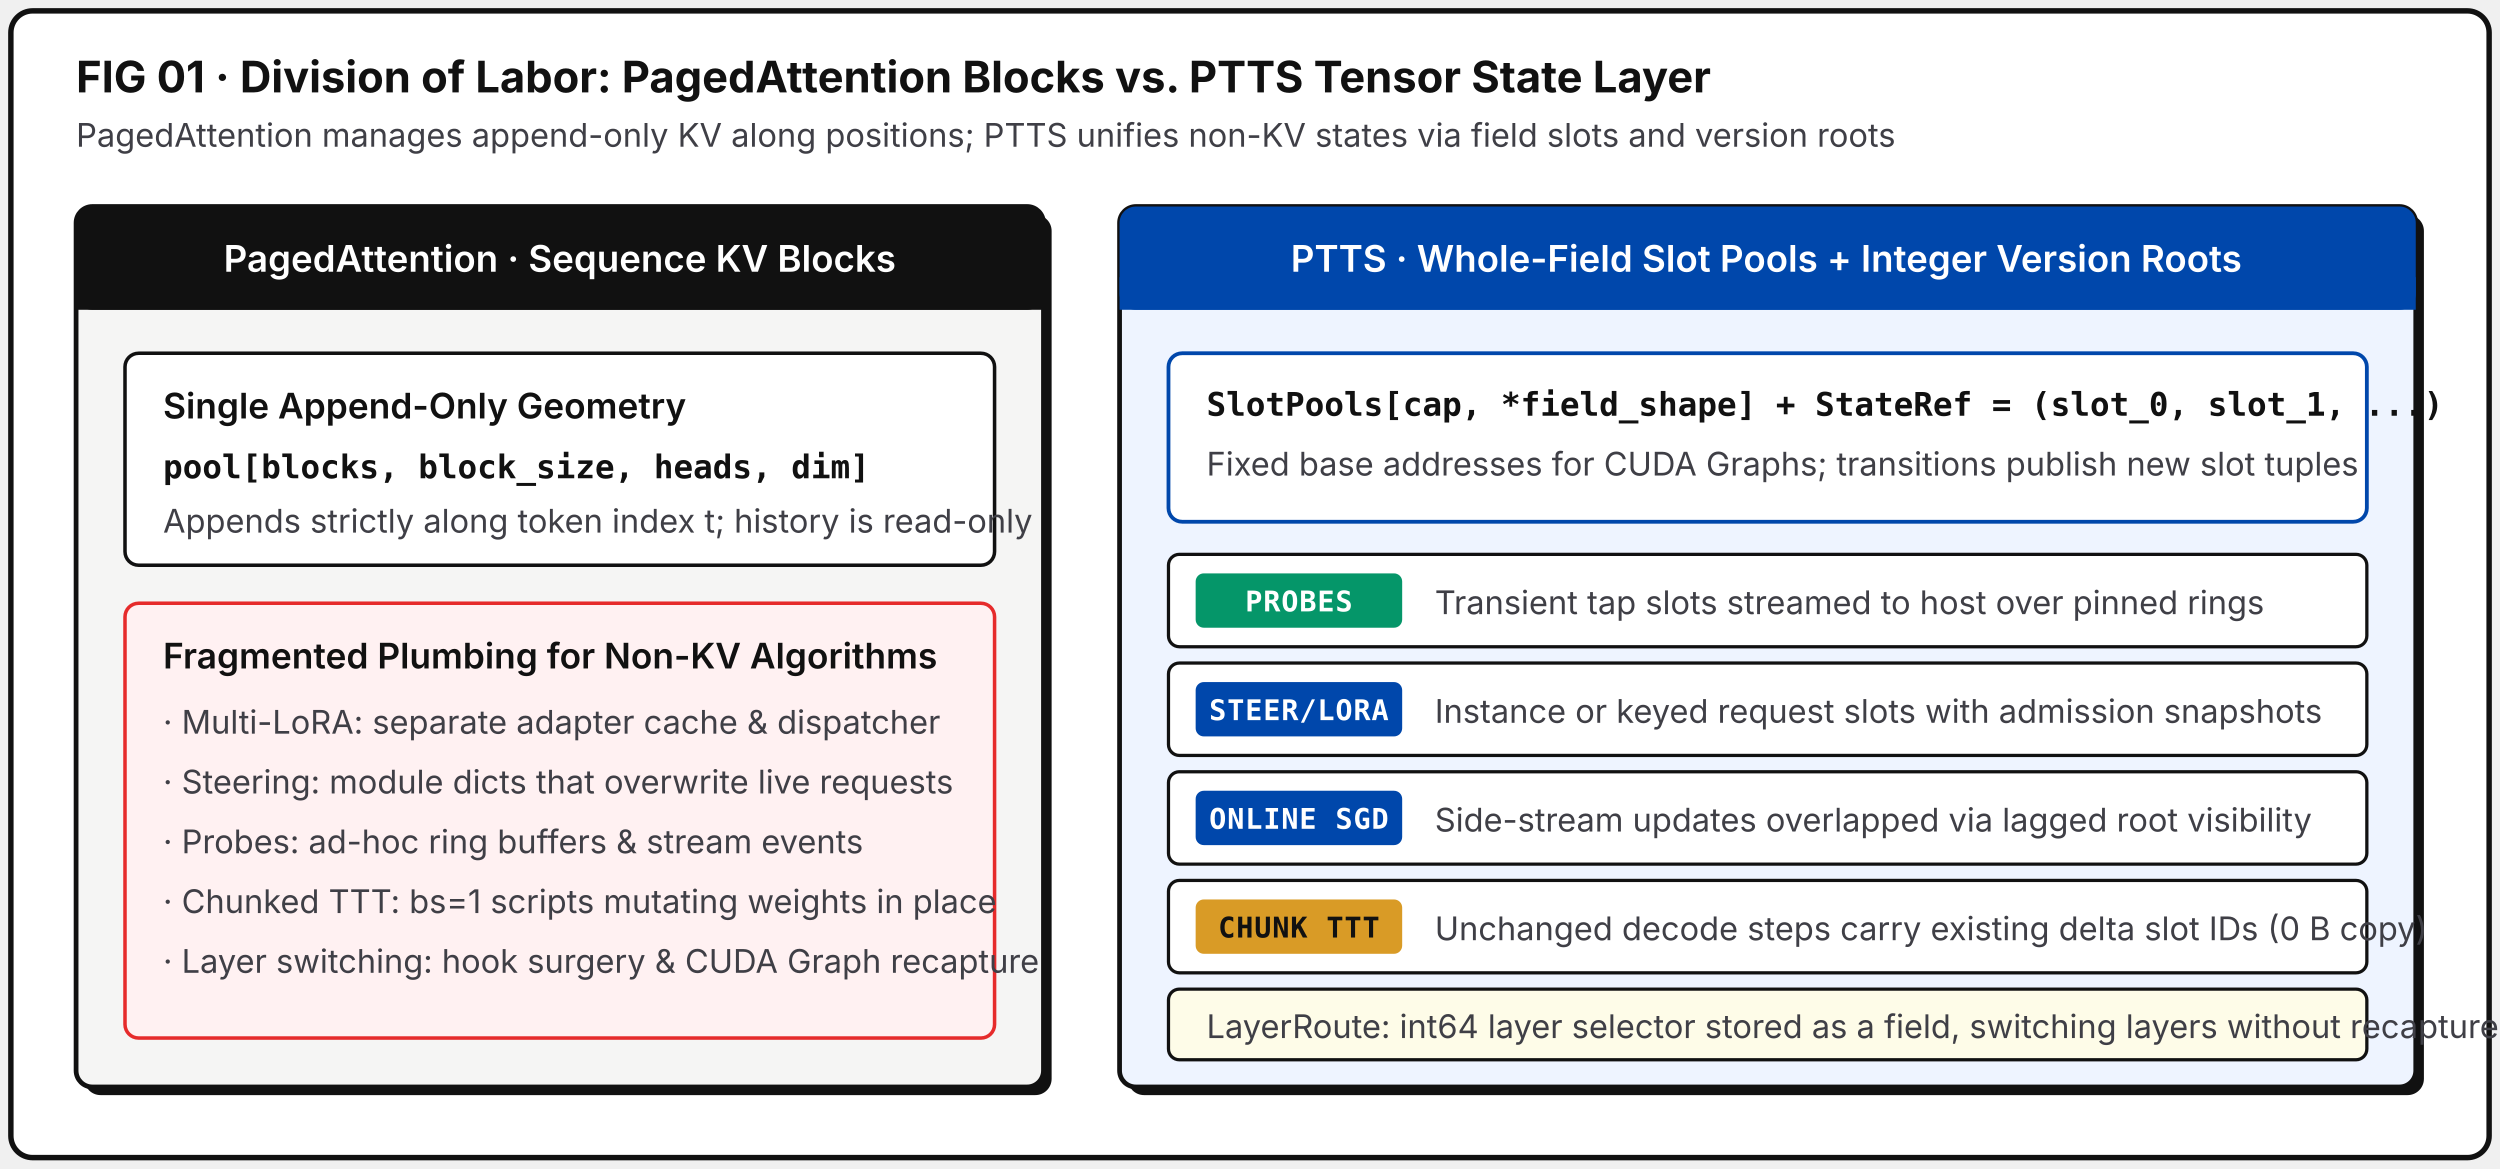
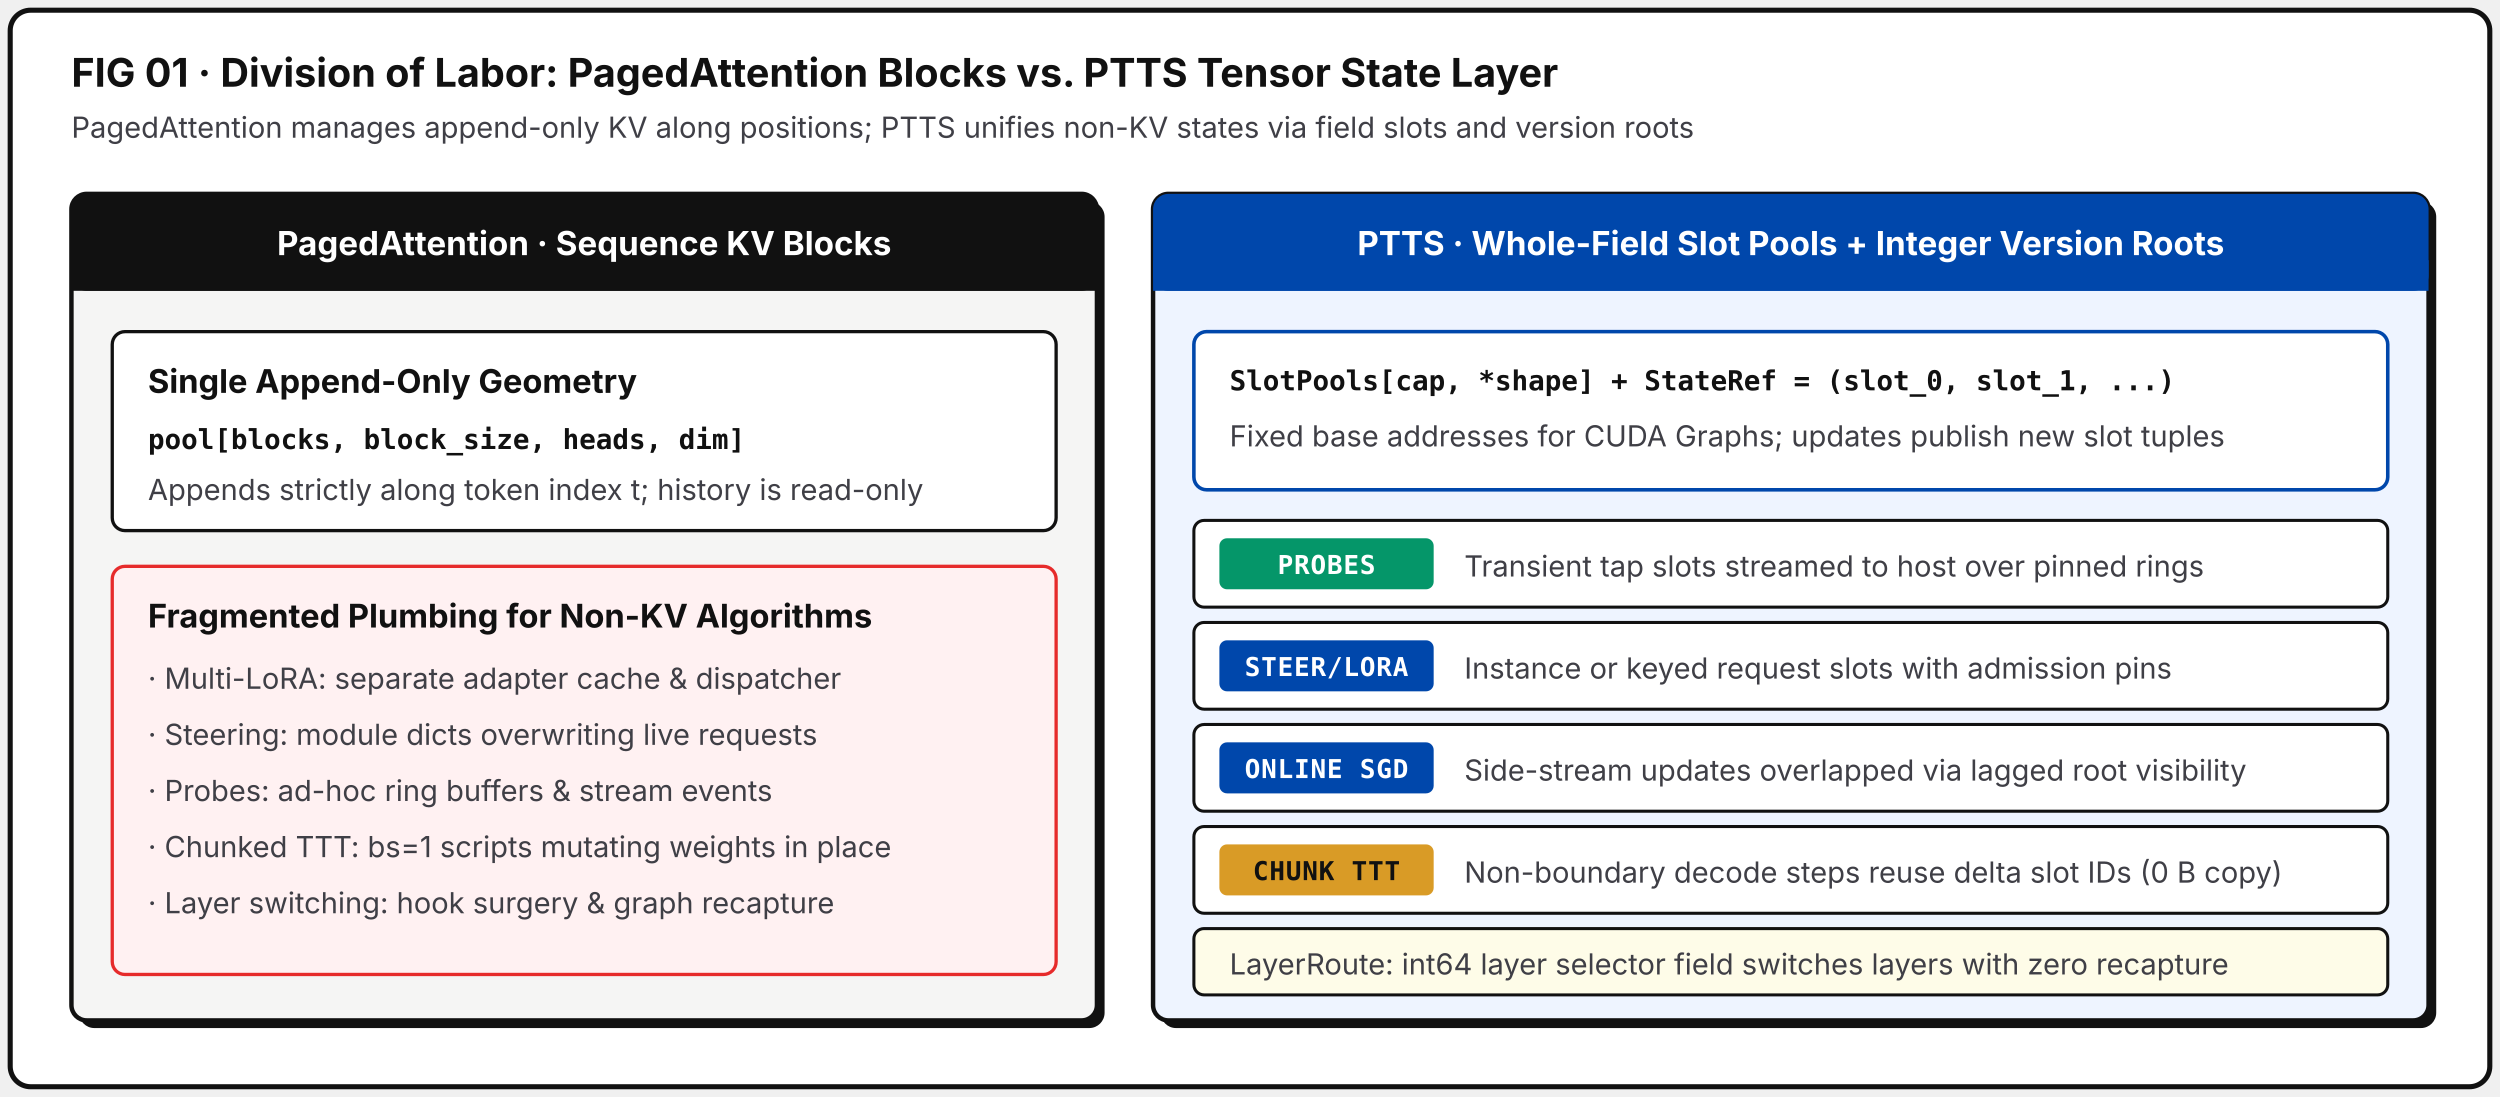
- <svg xmlns="http://www.w3.org/2000/svg" viewBox="0 0 920 430" width="100%" role="img" aria-label="Comparison between PagedAttention token blocks and PTTS unified tensor state layer">
+ <svg xmlns="http://www.w3.org/2000/svg" viewBox="0 0 980 430" width="100%" role="img" aria-label="Comparison between PagedAttention token blocks and PTTS unified tensor state layer">
  <style>
-     .title { font: 700 16px "DM Sans", -apple-system, sans-serif; fill: #111111; }
-     .hdr { font: 600 13.5px "DM Sans", -apple-system, sans-serif; fill: #ffffff; }
-     .label { font: 600 13px "DM Sans", -apple-system, sans-serif; fill: #111111; }
-     .sub { font: 400 12px "DM Sans", -apple-system, sans-serif; fill: #3f3f46; }
-     .mono { font: 600 12px "JetBrains Mono", "SF Mono", Menlo, Consolas, monospace; fill: #111111; }
-     .badge { font: 700 10.5px "JetBrains Mono", monospace; letter-spacing: 0.03em; }
+     .title { font: 700 15.5px "DM Sans", -apple-system, "PingFang SC", "Microsoft YaHei", sans-serif; fill: #111111; }
+     .hdr { font: 700 13px "DM Sans", -apple-system, "PingFang SC", "Microsoft YaHei", sans-serif; fill: #ffffff; }
+     .label { font: 700 12.8px "DM Sans", -apple-system, "PingFang SC", "Microsoft YaHei", sans-serif; fill: #111111; }
+     .sub { font: 400 11.4px "DM Sans", -apple-system, "PingFang SC", "Microsoft YaHei", sans-serif; fill: #3f3f46; }
+     .muted { font: 500 10.8px "DM Sans", -apple-system, "PingFang SC", "Microsoft YaHei", sans-serif; fill: #52525b; }
+     .mono { font: 600 10.8px "JetBrains Mono", "SF Mono", Menlo, Consolas, monospace; fill: #111111; }
+     .badge { font: 700 10.2px "JetBrains Mono", "PingFang SC", monospace; letter-spacing: 0.03em; }
  </style>
-   <rect x="4" y="4" width="912" height="422" rx="8" fill="#ffffff" stroke="#111111" stroke-width="2" />
+   <defs>
+     <marker id="arr-ink" viewBox="0 0 10 10" refX="8" refY="5" markerWidth="6.5" markerHeight="6.5" orient="auto">
+       <path d="M 0 1.5 L 9 5 L 0 8.5 z" fill="#111111" />
+     </marker>
+     <marker id="arr-blue" viewBox="0 0 10 10" refX="8" refY="5" markerWidth="6.5" markerHeight="6.5" orient="auto">
+       <path d="M 0 1.5 L 9 5 L 0 8.5 z" fill="#0047ab" />
+     </marker>
+     <marker id="arr-red" viewBox="0 0 10 10" refX="8" refY="5" markerWidth="6.5" markerHeight="6.5" orient="auto">
+       <path d="M 0 1.5 L 9 5 L 0 8.5 z" fill="#e62b2b" />
+     </marker>
+     <marker id="arr-emerald" viewBox="0 0 10 10" refX="8" refY="5" markerWidth="6.5" markerHeight="6.5" orient="auto">
+       <path d="M 0 1.5 L 9 5 L 0 8.5 z" fill="#059669" />
+     </marker>
+   </defs>
+   <rect x="4" y="4" width="972" height="422" rx="8" fill="#ffffff" stroke="#111111" stroke-width="2" />
  <text x="28" y="34" class="title">FIG 01 · Division of Labor: PagedAttention Blocks vs. PTTS Tensor State Layer</text>
  <text x="28" y="54" class="sub">PagedAttention manages append-only KV along positions; PTTS unifies non-KV states via field slots and version roots</text>
-   <rect x="31" y="79" width="356" height="324" rx="6" fill="#111111" />
-   <rect x="28" y="76" width="356" height="324" rx="6" fill="#f5f5f4" stroke="#111111" stroke-width="1.75" />
-   <rect x="28" y="76" width="356" height="38" rx="6" fill="#111111" />
-   <rect x="28" y="102" width="356" height="12" fill="#111111" />
-   <text x="206" y="100" text-anchor="middle" class="hdr">PagedAttention · Sequence KV Blocks</text>
-   <rect x="46" y="130" width="320" height="78" rx="5" fill="#ffffff" stroke="#111111" stroke-width="1.3" />
-   <text x="60" y="154" class="label">Single Append-Only Geometry</text>
-   <text x="60" y="176" class="mono">pool[blocks, block_size, heads, dim]</text>
-   <text x="60" y="196" class="sub">Appends strictly along token index t; history is read-only</text>
-   <rect x="46" y="222" width="320" height="160" rx="5" fill="#fff1f2" stroke="#e62b2b" stroke-width="1.3" />
-   <text x="60" y="246" class="label" fill="#991b1b">Fragmented Plumbing for Non-KV Algorithms</text>
-   <text x="60" y="270" class="sub">· Multi-LoRA: separate adapter cache &amp; dispatcher</text>
-   <text x="60" y="292" class="sub">· Steering: module dicts that overwrite live requests</text>
-   <text x="60" y="314" class="sub">· Probes: ad-hoc ring buffers &amp; stream events</text>
-   <text x="60" y="336" class="sub">· Chunked TTT: bs=1 scripts mutating weights in place</text>
-   <text x="60" y="358" class="sub">· Layer switching: hook surgery &amp; CUDA Graph recapture</text>
-   <rect x="415" y="79" width="477" height="324" rx="6" fill="#111111" />
-   <rect x="412" y="76" width="477" height="324" rx="6" fill="#eef4ff" stroke="#111111" stroke-width="1.75" />
-   <rect x="412" y="76" width="477" height="38" rx="6" fill="#0047ab" />
-   <rect x="412" y="102" width="477" height="12" fill="#0047ab" />
-   <text x="650" y="100" text-anchor="middle" class="hdr">PTTS · Whole-Field Slot Pools + Integer Version Roots</text>
-   <rect x="430" y="130" width="441" height="62" rx="5" fill="#ffffff" stroke="#0047ab" stroke-width="1.4" />
-   <text x="444" y="153" class="mono">SlotPools[cap, *field_shape]  +  StateRef = (slot_0, slot_1, ...)</text>
-   <text x="444" y="175" class="sub">Fixed base addresses for CUDA Graphs; transitions publish new slot tuples</text>
-   <rect x="430" y="204" width="441" height="34" rx="4" fill="#ffffff" stroke="#111111" stroke-width="1.2" />
-   <rect x="440" y="211" width="76" height="20" rx="3" fill="#059669" />
-   <text x="478" y="225" text-anchor="middle" class="badge" fill="#ffffff">PROBES</text>
-   <text x="528" y="226" class="sub">Transient tap slots streamed to host over pinned rings</text>
-   <rect x="430" y="244" width="441" height="34" rx="4" fill="#ffffff" stroke="#111111" stroke-width="1.2" />
-   <rect x="440" y="251" width="76" height="20" rx="3" fill="#0047ab" />
-   <text x="478" y="265" text-anchor="middle" class="badge" fill="#ffffff">STEER/LORA</text>
-   <text x="528" y="266" class="sub">Instance or keyed request slots with admission snapshots</text>
-   <rect x="430" y="284" width="441" height="34" rx="4" fill="#ffffff" stroke="#111111" stroke-width="1.2" />
-   <rect x="440" y="291" width="76" height="20" rx="3" fill="#0047ab" />
-   <text x="478" y="305" text-anchor="middle" class="badge" fill="#ffffff">ONLINE SGD</text>
-   <text x="528" y="306" class="sub">Side-stream updates overlapped via lagged root visibility</text>
-   <rect x="430" y="324" width="441" height="34" rx="4" fill="#ffffff" stroke="#111111" stroke-width="1.2" />
-   <rect x="440" y="331" width="76" height="20" rx="3" fill="#d99b26" />
-   <text x="478" y="345" text-anchor="middle" class="badge" fill="#111111">CHUNK TTT</text>
-   <text x="528" y="346" class="sub">Unchanged decode steps carry existing delta slot IDs (0 B copy)</text>
-   <rect x="430" y="364" width="441" height="26" rx="4" fill="#fefce8" stroke="#111111" stroke-width="1.2" />
-   <text x="444" y="382" class="sub">LayerRoute: int64 layer selector stored as a field, switching layers without recapture</text>
+   <rect x="31" y="79" width="402" height="324" rx="6" fill="#111111" />
+   <rect x="28" y="76" width="402" height="324" rx="6" fill="#f5f5f4" stroke="#111111" stroke-width="1.75" />
+   <rect x="28" y="76" width="402" height="38" rx="6" fill="#111111" />
+   <rect x="28" y="102" width="402" height="12" fill="#111111" />
+   <text x="229" y="100" text-anchor="middle" class="hdr">PagedAttention · Sequence KV Blocks</text>
+   <rect x="44" y="130" width="370" height="78" rx="5" fill="#ffffff" stroke="#111111" stroke-width="1.3" />
+   <text x="58" y="154" class="label">Single Append-Only Geometry</text>
+   <text x="58" y="176" class="mono">pool[blocks, block_size, heads, dim]</text>
+   <text x="58" y="196" class="sub">Appends strictly along token index t; history is read-only</text>
+   <rect x="44" y="222" width="370" height="160" rx="5" fill="#fff1f2" stroke="#e62b2b" stroke-width="1.3" />
+   <text x="58" y="246" class="label" fill="#991b1b">Fragmented Plumbing for Non-KV Algorithms</text>
+   <text x="58" y="270" class="sub">· Multi-LoRA: separate adapter cache &amp; dispatcher</text>
+   <text x="58" y="292" class="sub">· Steering: module dicts overwriting live requests</text>
+   <text x="58" y="314" class="sub">· Probes: ad-hoc ring buffers &amp; stream events</text>
+   <text x="58" y="336" class="sub">· Chunked TTT: bs=1 scripts mutating weights in place</text>
+   <text x="58" y="358" class="sub">· Layer switching: hook surgery &amp; graph recapture</text>
+   <rect x="455" y="79" width="500" height="324" rx="6" fill="#111111" />
+   <rect x="452" y="76" width="500" height="324" rx="6" fill="#eef4ff" stroke="#111111" stroke-width="1.75" />
+   <rect x="452" y="76" width="500" height="38" rx="6" fill="#0047ab" />
+   <rect x="452" y="102" width="500" height="12" fill="#0047ab" />
+   <text x="702" y="100" text-anchor="middle" class="hdr">PTTS · Whole-Field Slot Pools + Integer Version Roots</text>
+   <rect x="468" y="130" width="468" height="62" rx="5" fill="#ffffff" stroke="#0047ab" stroke-width="1.4" />
+   <text x="482" y="153" class="mono">SlotPools[cap, *shape] + StateRef = (slot_0, slot_1, ...)</text>
+   <text x="482" y="175" class="sub">Fixed base addresses for CUDA Graphs; updates publish new slot tuples</text>
+   <rect x="468" y="204" width="468" height="34" rx="4" fill="#ffffff" stroke="#111111" stroke-width="1.2" />
+   <rect x="478" y="211" width="84" height="20" rx="3" fill="#059669" />
+   <text x="520" y="225" text-anchor="middle" class="badge" fill="#ffffff">PROBES</text>
+   <text x="574" y="226" class="sub">Transient tap slots streamed to host over pinned rings</text>
+   <rect x="468" y="244" width="468" height="34" rx="4" fill="#ffffff" stroke="#111111" stroke-width="1.2" />
+   <rect x="478" y="251" width="84" height="20" rx="3" fill="#0047ab" />
+   <text x="520" y="265" text-anchor="middle" class="badge" fill="#ffffff">STEER/LORA</text>
+   <text x="574" y="266" class="sub">Instance or keyed request slots with admission pins</text>
+   <rect x="468" y="284" width="468" height="34" rx="4" fill="#ffffff" stroke="#111111" stroke-width="1.2" />
+   <rect x="478" y="291" width="84" height="20" rx="3" fill="#0047ab" />
+   <text x="520" y="305" text-anchor="middle" class="badge" fill="#ffffff">ONLINE SGD</text>
+   <text x="574" y="306" class="sub">Side-stream updates overlapped via lagged root visibility</text>
+   <rect x="468" y="324" width="468" height="34" rx="4" fill="#ffffff" stroke="#111111" stroke-width="1.2" />
+   <rect x="478" y="331" width="84" height="20" rx="3" fill="#d99b26" />
+   <text x="520" y="345" text-anchor="middle" class="badge" fill="#111111">CHUNK TTT</text>
+   <text x="574" y="346" class="sub">Non-boundary decode steps reuse delta slot IDs (0 B copy)</text>
+   <rect x="468" y="364" width="468" height="26" rx="4" fill="#fefce8" stroke="#111111" stroke-width="1.2" />
+   <text x="482" y="382" class="sub">LayerRoute: int64 layer selector field switches layers with zero recapture</text>
</svg>
